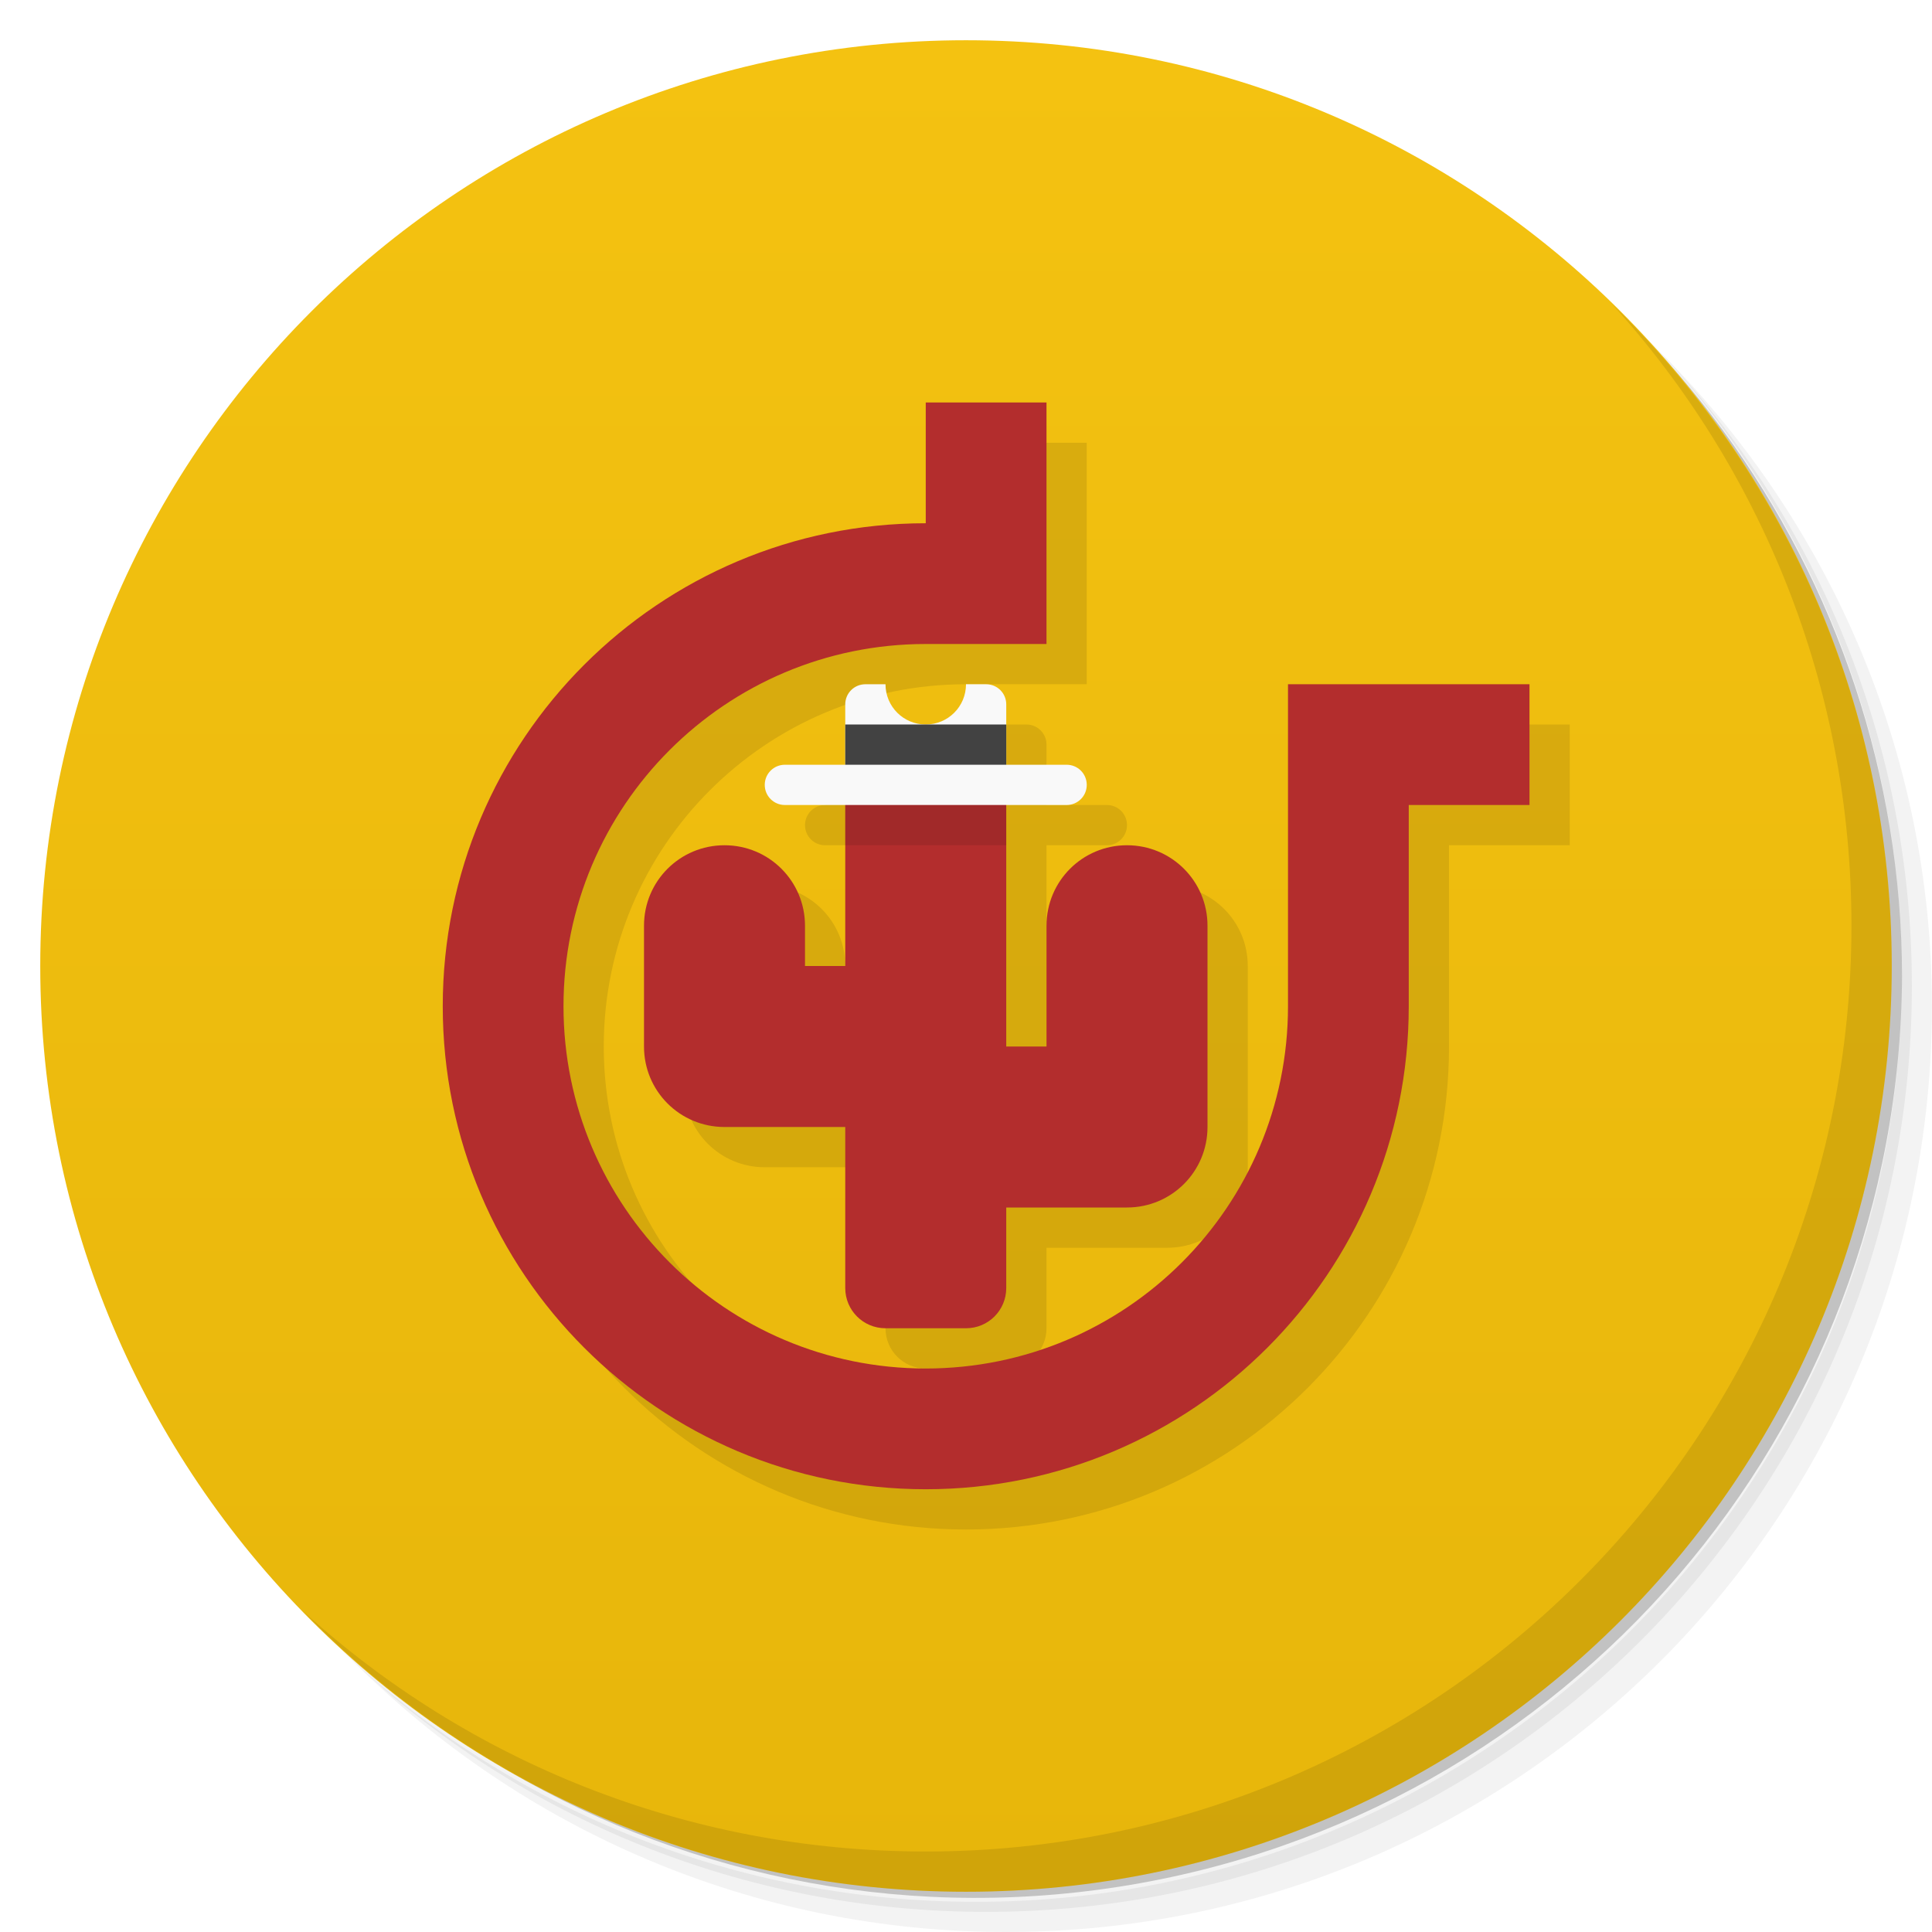
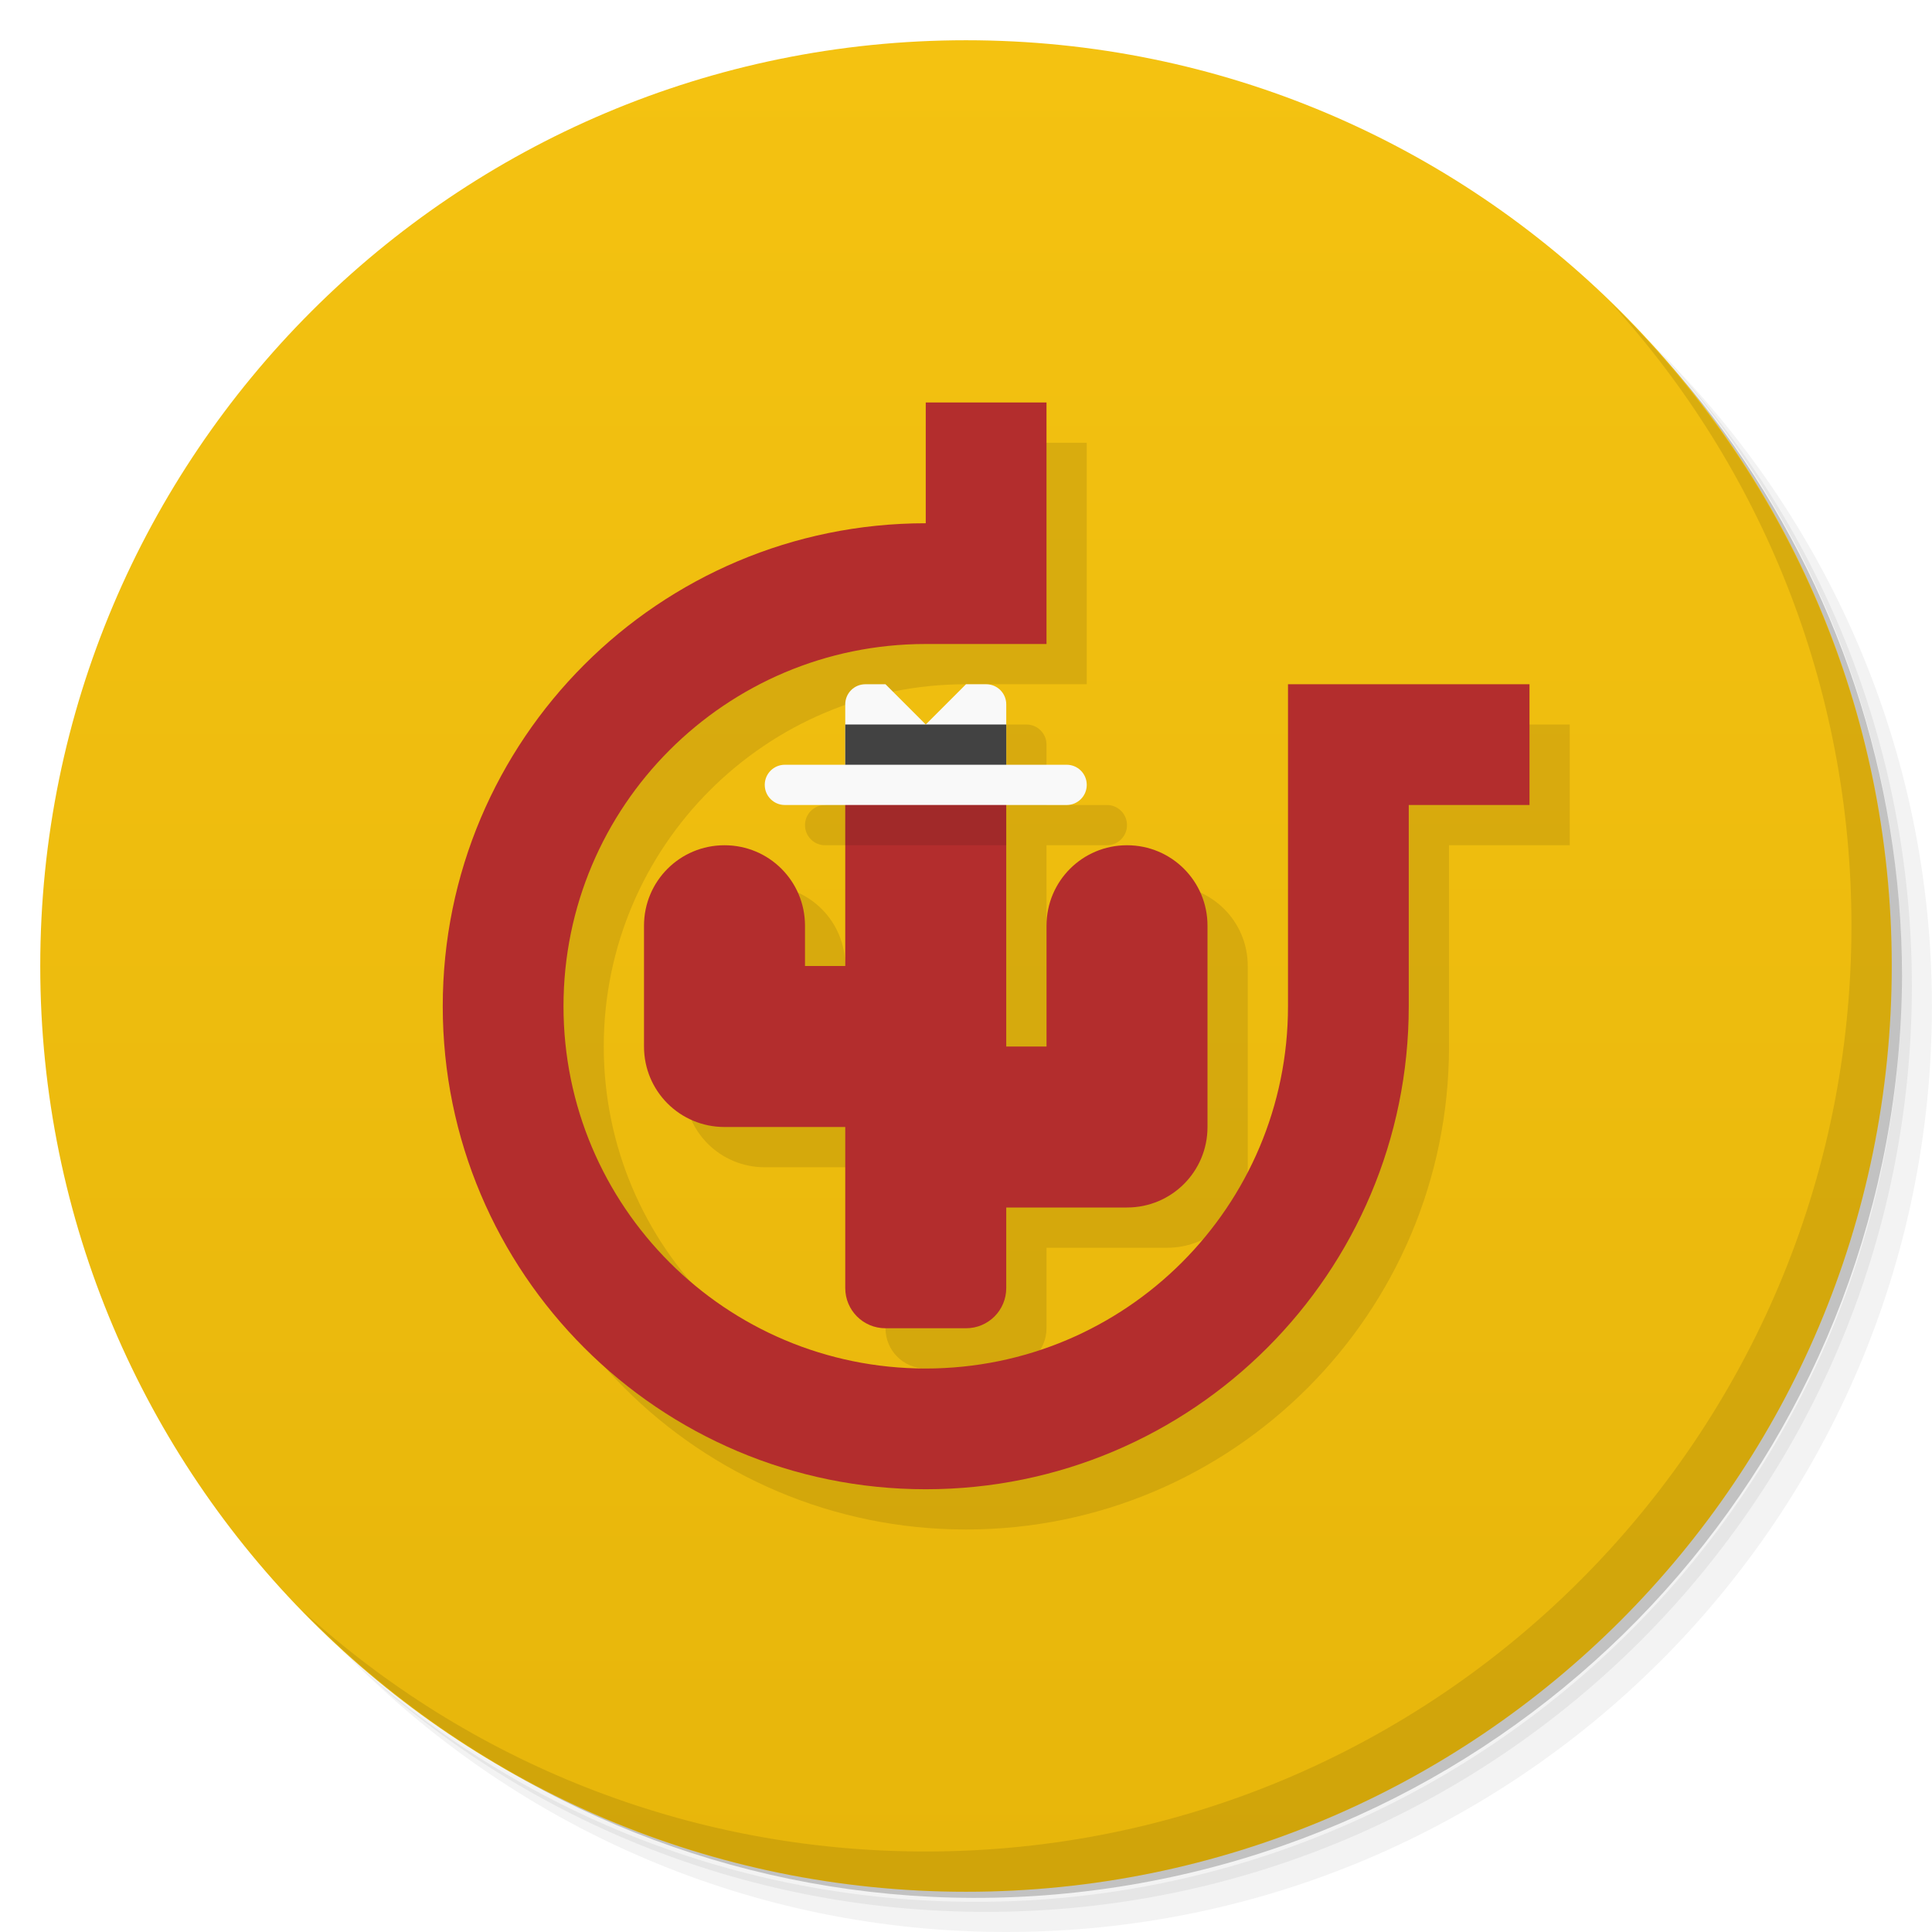
<svg xmlns="http://www.w3.org/2000/svg" version="1.1" viewBox="0 0 48 48">
  <defs>
    <linearGradient id="bg" x1="1" x2="47" gradientTransform="matrix(0 -1 1 0 -1.5e-6 48)" gradientUnits="userSpaceOnUse">
      <stop style="stop-color:#e7b60b" offset="0" />
      <stop style="stop-color:#f4c211" offset="1" />
    </linearGradient>
  </defs>
  <path d="m36.31 5c5.859 4.062 9.688 10.831 9.688 18.5 0 12.426-10.07 22.5-22.5 22.5-7.669 0-14.438-3.828-18.5-9.688 1.037 1.822 2.306 3.499 3.781 4.969 4.085 3.712 9.514 5.969 15.469 5.969 12.703 0 23-10.298 23-23 0-5.954-2.256-11.384-5.969-15.469-1.469-1.475-3.147-2.744-4.969-3.781zm4.969 3.781c3.854 4.113 6.219 9.637 6.219 15.719 0 12.703-10.297 23-23 23-6.081 0-11.606-2.364-15.719-6.219 4.16 4.144 9.883 6.719 16.219 6.719 12.703 0 23-10.298 23-23 0-6.335-2.575-12.06-6.719-16.219z" style="opacity:.05" />
  <path d="m41.28 8.781c3.712 4.085 5.969 9.514 5.969 15.469 0 12.703-10.297 23-23 23-5.954 0-11.384-2.256-15.469-5.969 4.113 3.854 9.637 6.219 15.719 6.219 12.703 0 23-10.298 23-23 0-6.081-2.364-11.606-6.219-15.719z" style="opacity:.1" />
  <path d="m31.25 2.375c8.615 3.154 14.75 11.417 14.75 21.13 0 12.426-10.07 22.5-22.5 22.5-9.708 0-17.971-6.135-21.12-14.75a23 23 0 0 0 44.875-7 23 23 0 0 0-16-21.875z" style="opacity:.2" />
  <path d="m24 1c12.703 0 23 10.297 23 23s-10.297 23-23 23-23-10.297-23-23 10.297-23 23-23z" style="fill:url(#bg)" />
  <path d="m40.03 7.531c3.712 4.084 5.969 9.514 5.969 15.469 0 12.703-10.297 23-23 23-5.954 0-11.384-2.256-15.469-5.969 4.178 4.291 10.01 6.969 16.469 6.969 12.703 0 23-10.298 23-23 0-6.462-2.677-12.291-6.969-16.469z" style="opacity:.1" />
-   <path d="m24 11v3c-6.627 0-12 5.373-12 12s5.373 12 12 12 12-5.373 12-12v-5h3v-3h-6v8c0 4.971-4.029 9-9 9s-9-4.029-9-9 4.029-9 9-9h3v-6zm-3.5 9c-0.277 0-0.5 0.223-0.5 0.5s0.223 0.5 0.5 0.5h1.5v4l-1-1c0-1.108-0.892-2-2-2l-2 5c0 1.108 0.892 2 2 2h3v4c0 0.554 0.446 1 1 1h2c0.554 0 1-0.446 1-1v-2h3c1.108 0 2-0.892 2-2v-5c0-1.108-0.892-2-2-2l-3 5v-6h1.5c0.277 0 0.5-0.223 0.5-0.5s-0.223-0.5-0.5-0.5h-1.5v-1.5c0-0.277-0.223-0.5-0.5-0.5h-0.5z" style="opacity:.1" />
+   <path d="m24 11v3c-6.627 0-12 5.373-12 12s5.373 12 12 12 12-5.373 12-12v-5h3v-3h-6v8c0 4.971-4.029 9-9 9s-9-4.029-9-9 4.029-9 9-9h3v-6zm-3.5 9c-0.277 0-0.5 0.223-0.5 0.5s0.223 0.5 0.5 0.5h1.5l-1 3c0-1.108-0.892-2-2-2l-2 5c0 1.108 0.892 2 2 2h3v4c0 0.554 0.446 1 1 1h2c0.554 0 1-0.446 1-1v-2h3c1.108 0 2-0.892 2-2v-5c0-1.108-0.892-2-2-2l-3 5v-6h1.5c0.277 0 0.5-0.223 0.5-0.5s-0.223-0.5-0.5-0.5h-1.5v-1.5c0-0.277-0.223-0.5-0.5-0.5h-0.5z" style="opacity:.1" />
  <path d="m23 10v3c-6.627 0-12 5.373-12 12s5.373 12 12 12 12-5.373 12-12v-5h3v-3h-6v8c0 4.971-4.029 9-9 9s-9-4.029-9-9 4.029-9 9-9h3v-6zm-2 9v5h-1v-1c0-1.108-0.892-2-2-2s-2 0.892-2 2v3c0 1.108 0.892 2 2 2h3v4c0 0.554 0.446 1 1 1h2c0.554 0 1-0.446 1-1v-2h3c1.108 0 2-0.892 2-2v-5c0-1.108-0.892-2-2-2s-2 0.892-2 2v3h-1v-7z" style="fill:#b32d2d" />
-   <path d="m21.5 17c-0.277 0-0.5 0.223-0.5 0.5v1.5h-1.5c-0.277 0-0.5 0.223-0.5 0.5s0.223 0.5 0.5 0.5h7c0.277 0 0.5-0.223 0.5-0.5s-0.223-0.5-0.5-0.5h-1.5v-1.5c0-0.277-0.223-0.5-0.5-0.5h-0.5c0 0.554-0.446 1-1 1s-1-0.446-1-1z" style="fill:#f9f9f9" />
+   <path d="m21.5 17c-0.277 0-0.5 0.223-0.5 0.5v1.5h-1.5c-0.277 0-0.5 0.223-0.5 0.5s0.223 0.5 0.5 0.5h7c0.277 0 0.5-0.223 0.5-0.5s-0.223-0.5-0.5-0.5h-1.5v-1.5c0-0.277-0.223-0.5-0.5-0.5h-0.5l-1 1-1-1z" style="fill:#f9f9f9" />
  <rect x="21" y="18" width="4" height="1" style="fill:#424242" />
  <rect x="21" y="20" width="4" height="1" style="opacity:.1" />
</svg>
